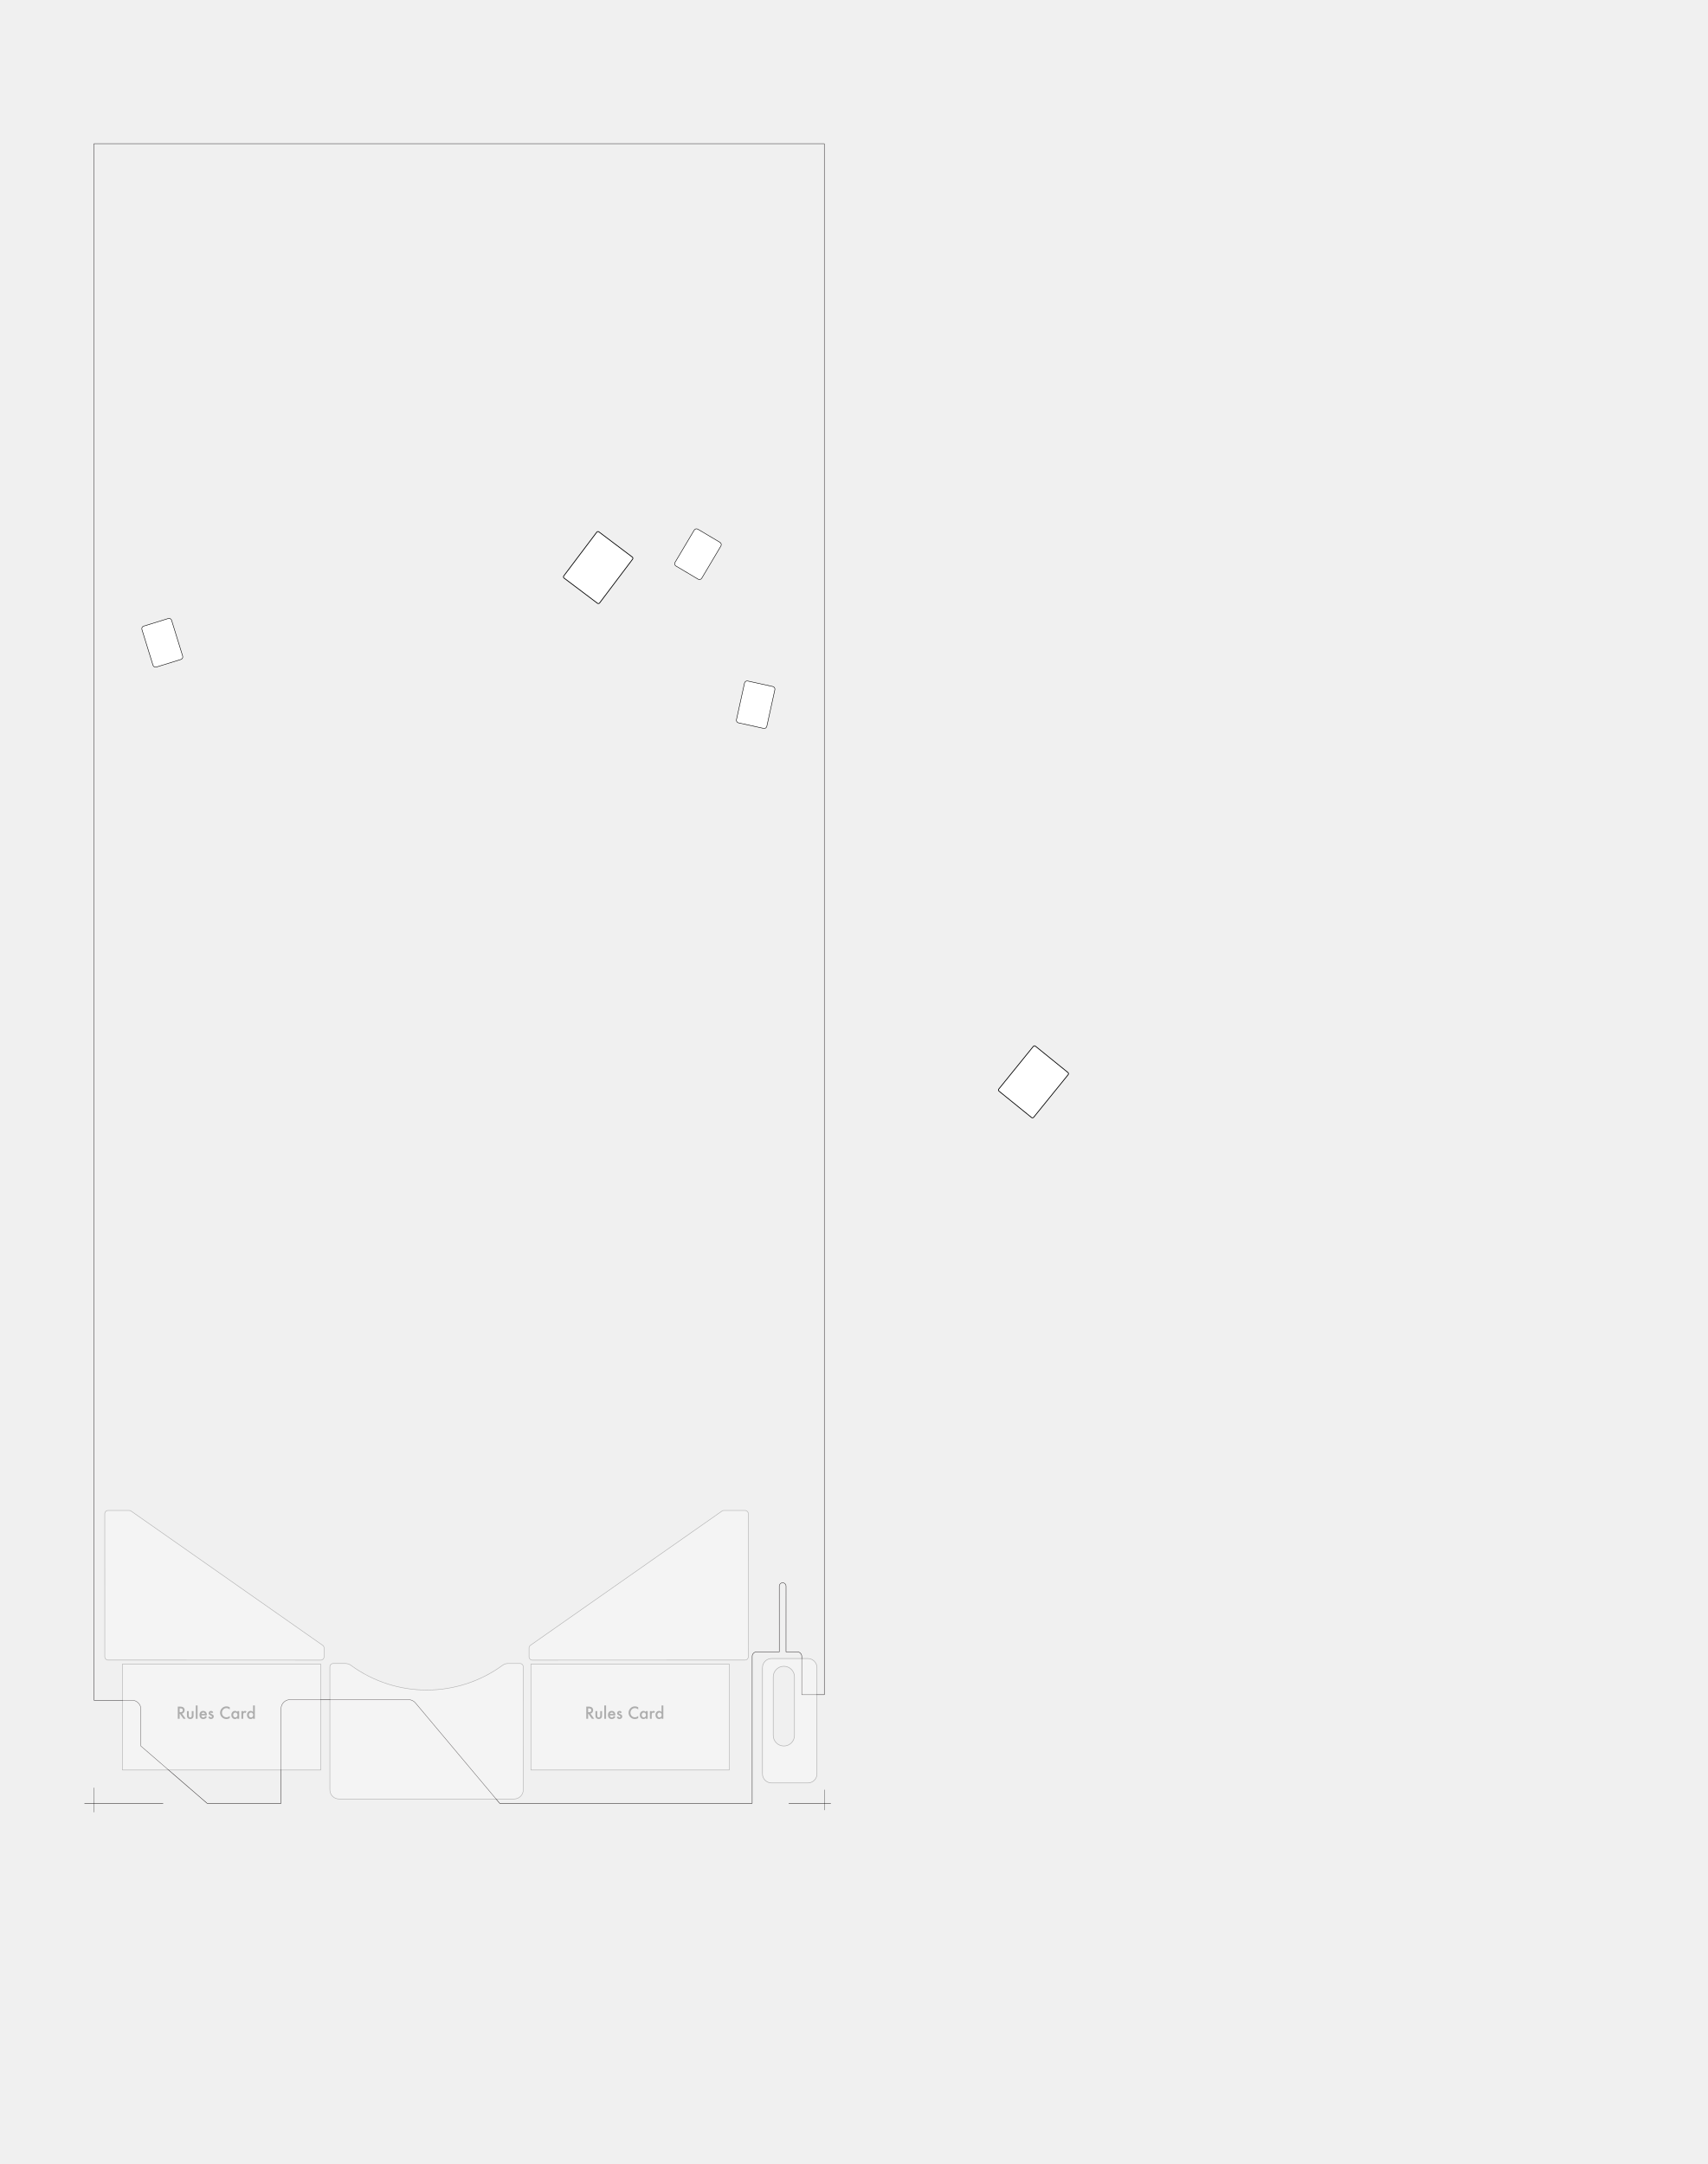
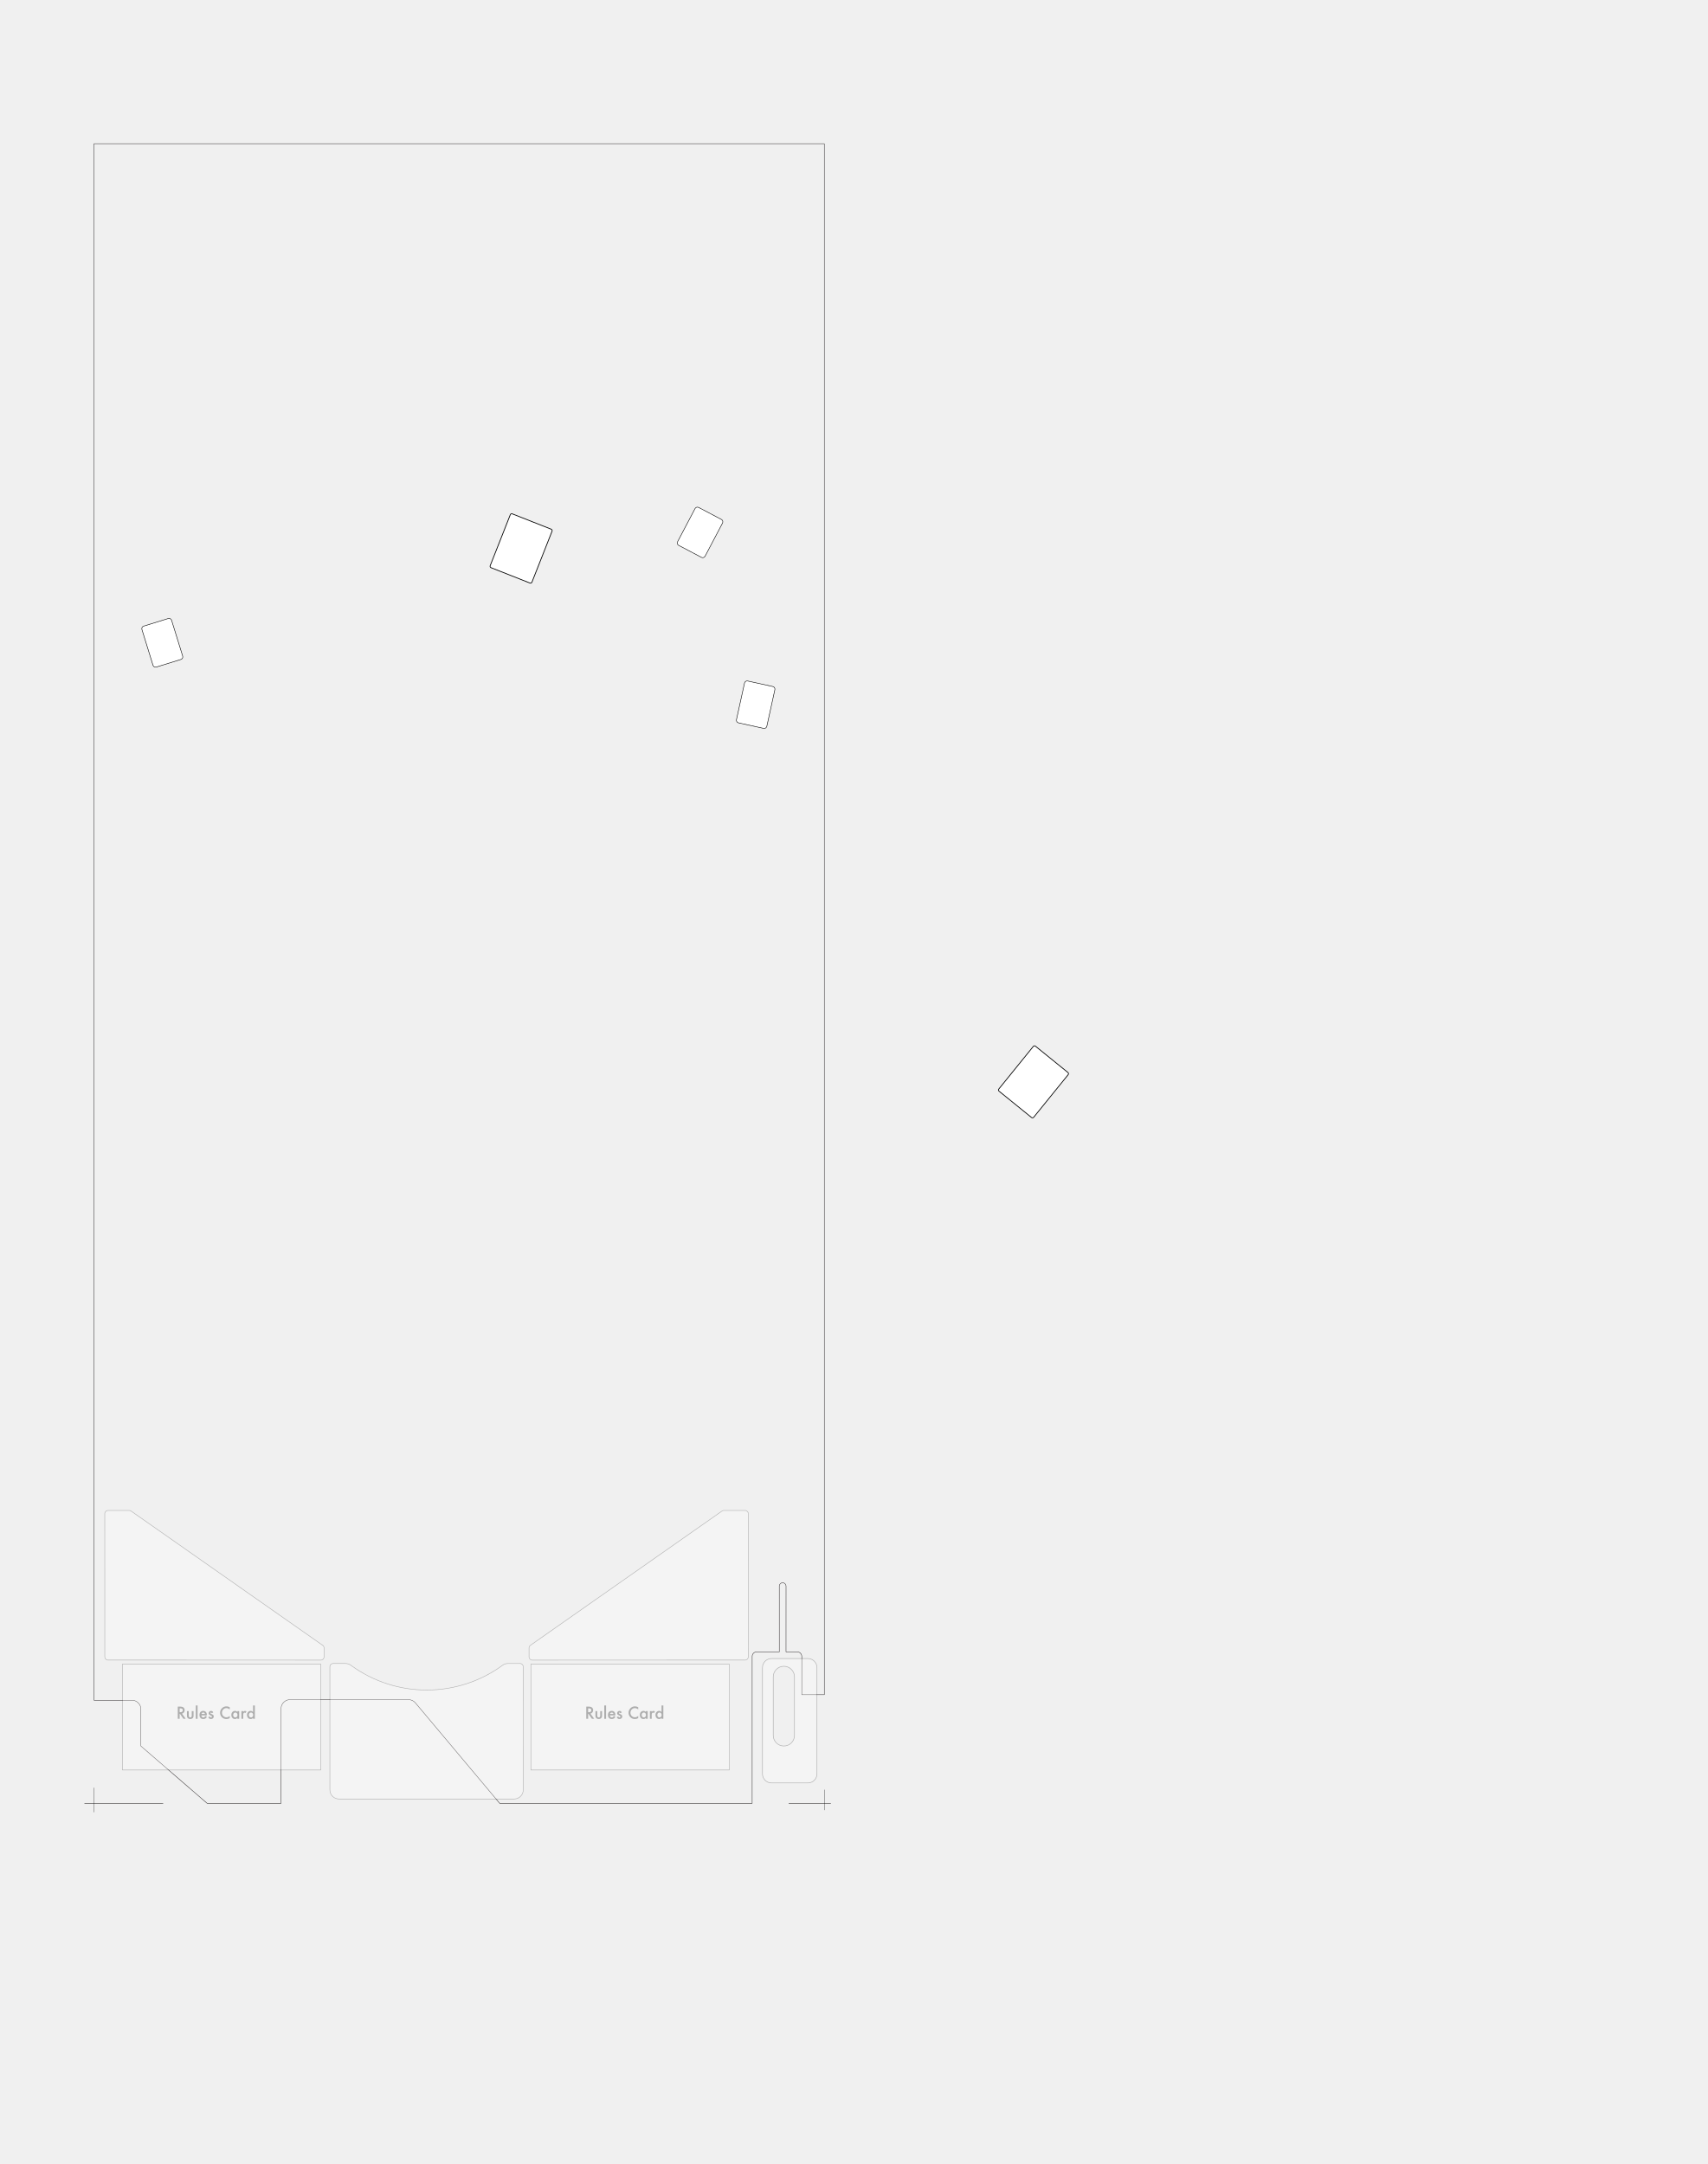
- <svg xmlns="http://www.w3.org/2000/svg" width="4544px" height="5760px" version="1.1" xml:space="preserve" style="fill-rule:evenodd;clip-rule:evenodd;stroke-miterlimit:2.613;">
-   <g clip-path="url(#_clip2)">
+ <svg xmlns="http://www.w3.org/2000/svg" width="4544px" height="5760px" version="1.1" xml:space="preserve" style="fill-rule:evenodd;clip-rule:evenodd;stroke-linejoin:round;stroke-miterlimit:1.414;">
+   <g clip-path="url(#_clip1)">
    <g id="Playfield-Outline-.--Top-Bottom-Sticker-Drill-Rout-Plastic-Bevel-Art-Assembly-Rubber-Todo">
-       <path d="M250.028,382.57L2193.89,382.57L2193.89,4510.83L2133.9,4510.83L2133.9,4408.84L2133.89,4408.84C2133.89,4402.23 2128.51,4396.84 2121.89,4396.84L2091.95,4396.84L2092.01,4221.88L2092,4221.87C2092,4216.92 2087.96,4212.88 2083.01,4212.88C2078.05,4212.88 2074.01,4216.92 2074.01,4221.87L2074.01,4221.88L2074.06,4396.84L2013.9,4396.84C2007.29,4396.84 2001.91,4402.23 2001.91,4408.84L2001.91,4799.99L1329.95,4799.99L1105.57,4532.58L1105.56,4532.54C1101.06,4527.19 1094.21,4524.01 1087.18,4524.01L771.991,4524.01C758.778,4524.01 747.992,4534.79 747.992,4548L747.992,4799.99L551.237,4799.99L375.011,4647.61L375.011,4549.55C375.011,4536.34 364.232,4525.56 351.012,4525.56L250.028,4525.56L250.028,382.57Z" style="fill:none;stroke:rgb(35,31,32);stroke-width:1.11px;stroke-linecap:round;stroke-linejoin:round;" />
+       <path d="M250.028,382.57L2193.89,382.57L2193.89,4510.83L2133.9,4510.83L2133.9,4408.84L2133.89,4408.84C2133.89,4402.23 2128.51,4396.84 2121.89,4396.84L2091.95,4396.84L2092.01,4221.88L2092,4221.87C2092,4216.92 2087.96,4212.88 2083.01,4212.88C2078.05,4212.88 2074.01,4216.92 2074.01,4221.87L2074.01,4221.88L2074.06,4396.84L2013.9,4396.84C2007.29,4396.84 2001.91,4402.23 2001.91,4408.84L2001.91,4799.99L1329.95,4799.99L1105.57,4532.58L1105.56,4532.54C1101.06,4527.19 1094.21,4524.01 1087.18,4524.01L771.991,4524.01C758.778,4524.01 747.992,4534.79 747.992,4548L747.992,4799.99L551.237,4799.99L375.011,4647.61L375.011,4549.55C375.011,4536.34 364.232,4525.56 351.012,4525.56L250.028,4525.56L250.028,382.57Z" style="fill:none;stroke:rgb(35,31,32);stroke-width:1.11px;stroke-linecap:round;stroke-miterlimit:2.613;" />
    </g>
    <g id="Playfield-Guides-.--Top-Bottom-Sticker-Drill-Rout-Plastic-Bevel-Art-Assembly-Rubber-Todo">
-       <path d="M433.899,4799.99L225.12,4799.99" style="fill:none;stroke:rgb(35,31,32);stroke-width:1.11px;stroke-linecap:round;stroke-linejoin:round;" />
-       <path d="M2210.9,4799.99L2099.49,4799.99" style="fill:none;stroke:rgb(35,31,32);stroke-width:1.11px;stroke-linecap:round;stroke-linejoin:round;" />
-       <path d="M2194.03,4817.86L2194.03,4763.96" style="fill:none;stroke:black;stroke-width:0.74px;stroke-linecap:round;stroke-linejoin:round;stroke-miterlimit:10;" />
-       <path d="M250.14,4823.45L250.14,4758.68" style="fill:none;stroke:black;stroke-width:0.74px;stroke-linecap:round;stroke-linejoin:round;stroke-miterlimit:10;" />
+       <path d="M433.899,4799.99L225.12,4799.99" style="fill:none;stroke:rgb(35,31,32);stroke-width:1.11px;stroke-linecap:round;stroke-miterlimit:2.613;" />
+       <path d="M2210.9,4799.99L2099.49,4799.99" style="fill:none;stroke:rgb(35,31,32);stroke-width:1.11px;stroke-linecap:round;stroke-miterlimit:2.613;" />
+       <path d="M2194.03,4817.86L2194.03,4763.96" style="fill:none;stroke:black;stroke-width:0.74px;stroke-linecap:round;stroke-miterlimit:10;" />
+       <path d="M250.14,4823.45L250.14,4758.68" style="fill:none;stroke:black;stroke-width:0.74px;stroke-linecap:round;stroke-miterlimit:10;" />
    </g>
    <g id="Scoop">
      <g id="Assembly-Top">
        <g id="Sticker">
-           <path d="M2842.92,2860.49C2844.34,2858.74 2844.07,2856.17 2842.32,2854.76L2755.82,2784.71C2754.07,2783.29 2751.5,2783.56 2750.09,2785.31L2658.28,2898.68C2656.87,2900.43 2657.14,2902.99 2658.88,2904.41L2745.39,2974.46C2747.13,2975.87 2749.7,2975.61 2751.11,2973.86L2842.92,2860.49Z" style="fill:white;stroke:black;stroke-width:2px;stroke-linecap:round;stroke-linejoin:round;" />
+           <path d="M2842.92,2860.49C2844.34,2858.74 2844.07,2856.17 2842.32,2854.76L2755.82,2784.71C2754.07,2783.29 2751.5,2783.56 2750.09,2785.31L2658.28,2898.68C2656.87,2900.43 2657.14,2902.99 2658.88,2904.41L2745.39,2974.46C2747.13,2975.87 2749.7,2975.61 2751.11,2973.86L2842.92,2860.49Z" style="fill:white;stroke:black;stroke-width:2px;stroke-linecap:round;stroke-miterlimit:2.613;" />
        </g>
      </g>
    </g>
    <g id="Scoop1">
      <g id="Assembly-Top1">
        <g id="Sticker1">
-           <path d="M1683.63,1488.43C1684.98,1486.64 1684.62,1484.08 1682.83,1482.73L1593.95,1415.72C1592.15,1414.37 1589.6,1414.73 1588.24,1416.52L1500.42,1533.01C1499.07,1534.8 1499.43,1537.36 1501.22,1538.71L1590.1,1605.72C1591.9,1607.08 1594.45,1606.72 1595.81,1604.92L1683.63,1488.43Z" style="fill:white;stroke:black;stroke-width:2px;stroke-linecap:round;stroke-linejoin:round;" />
+           <path d="M1469.26,1413.89C1470.09,1411.8 1469.06,1409.43 1466.97,1408.6L1363.42,1367.76C1361.33,1366.93 1358.97,1367.96 1358.14,1370.05L1304.61,1505.76C1303.78,1507.85 1304.81,1510.21 1306.9,1511.04L1410.44,1551.89C1412.54,1552.71 1414.9,1551.68 1415.73,1549.59L1469.26,1413.89Z" style="fill:white;stroke:black;stroke-width:2px;stroke-linecap:round;stroke-miterlimit:2.613;" />
        </g>
-       </g>
-     </g>
-     <g id="Spinner">
-       <g id="Assembly-Top26">
-         <path id="Sticker2" d="M2062.28,1835.83C2063.12,1832.01 2060.69,1828.22 2056.87,1827.38L1989.98,1812.67C1986.16,1811.83 1982.37,1814.25 1981.53,1818.08L1960.09,1915.59C1959.25,1919.41 1961.67,1923.2 1965.5,1924.04L2032.38,1938.74C2036.21,1939.58 2040,1937.16 2040.84,1933.34L2062.28,1835.83Z" style="fill:white;stroke:black;stroke-width:1.33px;stroke-linecap:round;stroke-linejoin:round;" />
-       </g>
-     </g>
-     <g id="Spinner1">
-       <g id="Assembly-Top27">
-         <path id="Sticker3" d="M1918.68,1453.3C1920.68,1449.93 1919.57,1445.58 1916.21,1443.58L1857.33,1408.59C1853.97,1406.59 1849.61,1407.7 1847.61,1411.07L1796.61,1496.9C1794.61,1500.26 1795.72,1504.62 1799.08,1506.62L1857.96,1541.6C1861.33,1543.6 1865.68,1542.49 1867.68,1539.13L1918.68,1453.3Z" style="fill:white;stroke:black;stroke-width:1.33px;stroke-linecap:round;stroke-linejoin:round;" />
-       </g>
-     </g>
-     <g id="Spinner2">
-       <g id="Assembly-Top28">
-         <path id="Sticker4" d="M407.223,1770.83C408.38,1774.57 412.356,1776.67 416.096,1775.51L481.519,1755.26C485.258,1754.1 487.355,1750.12 486.197,1746.38L456.674,1651.01C455.517,1647.27 451.541,1645.18 447.801,1646.33L382.378,1666.59C378.639,1667.74 376.542,1671.72 377.7,1675.46L407.223,1770.83Z" style="fill:white;stroke:black;stroke-width:1.33px;stroke-linecap:round;stroke-linejoin:round;" />
      </g>
    </g>
    <g id="Apron">
      <g opacity="0.792">
-         <g id="Sticker5">
+         <g id="Sticker2">
          <g opacity="0.348">
-             <path d="M2029.28,4438.82L2029.28,4721.56C2029.28,4734.91 2040.11,4745.73 2053.45,4745.73L2150.16,4745.73C2163.51,4745.73 2174.33,4734.91 2174.33,4721.56L2174.33,4438.82C2174.33,4425.47 2163.51,4414.65 2150.16,4414.65L2053.45,4414.65C2040.11,4414.65 2029.28,4425.47 2029.28,4438.82ZM2114.52,4463.44C2114.52,4447.83 2101.86,4435.17 2086.24,4435.17C2070.62,4435.18 2057.97,4447.83 2057.97,4463.44L2057.97,4619.15C2057.97,4634.77 2070.63,4647.43 2086.24,4647.43C2101.86,4647.43 2114.52,4634.77 2114.52,4619.15L2114.52,4463.44Z" style="fill:white;stroke:black;stroke-width:1.48px;stroke-linecap:round;stroke-linejoin:round;stroke-miterlimit:10;" />
-             <path d="M1411.68,4379.38C1409.38,4380.99 1408.02,4383.62 1408.02,4386.42L1408.02,4410.19C1408.02,4414.94 1411.87,4418.8 1416.62,4418.8L1982.93,4418.7C1987.68,4418.7 1991.53,4414.85 1991.53,4410.1L1991.61,4029.1C1991.61,4024.35 1987.75,4020.5 1983,4020.5L1926.45,4020.5C1924.69,4020.5 1922.96,4021.05 1921.52,4022.06L1411.68,4379.38Z" style="fill:white;stroke:black;stroke-width:1.33px;stroke-linecap:round;stroke-linejoin:round;stroke-miterlimit:10;" />
-             <path d="M858.758,4379.38C861.06,4380.99 862.426,4383.62 862.426,4386.42L862.427,4410.19C862.427,4414.94 858.573,4418.8 853.821,4418.8L287.516,4418.7C282.764,4418.7 278.91,4414.85 278.91,4410.1L278.838,4029.1C278.838,4024.35 282.691,4020.5 287.443,4020.5L343.989,4020.5C345.757,4020.5 347.479,4021.05 348.927,4022.06L858.758,4379.38Z" style="fill:white;stroke:black;stroke-width:1.33px;stroke-linecap:round;stroke-linejoin:round;stroke-miterlimit:10;" />
-             <rect x="325.762" y="4429.33" width="528" height="282" style="fill:white;stroke:black;stroke-width:1.33px;stroke-linecap:round;stroke-linejoin:round;" />
+             <path d="M2029.28,4438.82L2029.28,4721.56C2029.28,4734.91 2040.11,4745.73 2053.45,4745.73L2150.16,4745.73C2163.51,4745.73 2174.33,4734.91 2174.33,4721.56L2174.33,4438.82C2174.33,4425.47 2163.51,4414.65 2150.16,4414.65L2053.45,4414.65C2040.11,4414.65 2029.28,4425.47 2029.28,4438.82ZM2114.52,4463.44C2114.52,4447.83 2101.86,4435.17 2086.24,4435.17C2070.62,4435.18 2057.97,4447.83 2057.97,4463.44L2057.97,4619.15C2057.97,4634.77 2070.63,4647.43 2086.24,4647.43C2101.86,4647.43 2114.52,4634.77 2114.52,4619.15L2114.52,4463.44Z" style="fill:white;stroke:black;stroke-width:1.48px;stroke-linecap:round;stroke-miterlimit:10;" />
+             <path d="M1411.68,4379.38C1409.38,4380.99 1408.02,4383.62 1408.02,4386.42L1408.02,4410.19C1408.02,4414.94 1411.87,4418.8 1416.62,4418.8L1982.93,4418.7C1987.68,4418.7 1991.53,4414.85 1991.53,4410.1L1991.61,4029.1C1991.61,4024.35 1987.75,4020.5 1983,4020.5L1926.45,4020.5C1924.69,4020.5 1922.96,4021.05 1921.52,4022.06L1411.68,4379.38Z" style="fill:white;stroke:black;stroke-width:1.33px;stroke-linecap:round;stroke-miterlimit:10;" />
+             <path d="M858.758,4379.38C861.06,4380.99 862.426,4383.62 862.426,4386.42L862.427,4410.19C862.427,4414.94 858.573,4418.8 853.821,4418.8L287.516,4418.7C282.764,4418.7 278.91,4414.85 278.91,4410.1L278.838,4029.1C278.838,4024.35 282.691,4020.5 287.443,4020.5L343.989,4020.5C345.757,4020.5 347.479,4021.05 348.927,4022.06L858.758,4379.38Z" style="fill:white;stroke:black;stroke-width:1.33px;stroke-linecap:round;stroke-miterlimit:10;" />
+             <rect x="325.762" y="4429.33" width="528" height="282" style="fill:white;stroke:black;stroke-width:1.33px;stroke-linecap:round;stroke-miterlimit:2.613;" />
            <path d="M484.212,4561.2L494.276,4575.05L488.276,4575.05L478.991,4561.74L478.107,4561.74L478.107,4575.05L473.201,4575.05L473.201,4542.54L478.949,4542.54C483.244,4542.54 486.346,4543.35 488.255,4544.97C490.36,4546.76 491.413,4549.13 491.413,4552.08C491.413,4554.38 490.753,4556.36 489.434,4558.02C488.114,4559.67 486.374,4560.73 484.212,4561.2ZM478.107,4557.47L479.665,4557.47C484.311,4557.47 486.634,4555.69 486.634,4552.14C486.634,4548.82 484.374,4547.15 479.854,4547.15L478.107,4547.15L478.107,4557.47Z" style="fill-rule:nonzero;" />
            <path d="M502.34,4554.54L502.34,4566.31C502.34,4569.71 503.68,4571.41 506.361,4571.41C509.042,4571.41 510.382,4569.71 510.382,4566.31L510.382,4554.54L515.119,4554.54L515.119,4566.42C515.119,4568.06 514.916,4569.48 514.509,4570.67C514.116,4571.74 513.435,4572.7 512.466,4573.56C510.866,4574.94 508.831,4575.64 506.361,4575.64C503.905,4575.64 501.876,4574.94 500.276,4573.56C499.294,4572.7 498.599,4571.74 498.192,4570.67C497.799,4569.72 497.603,4568.3 497.603,4566.42L497.603,4554.54L502.34,4554.54Z" style="fill-rule:nonzero;" />
            <rect x="521.098" y="4539.49" width="4.737" height="35.56" style="fill-rule:nonzero;" />
            <path d="M550.51,4565.91L535.815,4565.91C535.941,4567.6 536.489,4568.94 537.457,4569.93C538.426,4570.92 539.668,4571.41 541.184,4571.41C542.363,4571.41 543.338,4571.13 544.11,4570.57C544.868,4570.01 545.731,4568.97 546.7,4567.45L550.7,4569.68C550.082,4570.73 549.43,4571.64 548.742,4572.39C548.054,4573.14 547.317,4573.76 546.531,4574.24C545.745,4574.72 544.896,4575.08 543.984,4575.3C543.071,4575.53 542.082,4575.64 541.015,4575.64C537.955,4575.64 535.499,4574.66 533.646,4572.69C531.794,4570.71 530.867,4568.09 530.867,4564.82C530.867,4561.58 531.766,4558.95 533.562,4556.94C535.373,4554.97 537.773,4553.98 540.763,4553.98C543.78,4553.98 546.166,4554.94 547.921,4556.86C549.661,4558.77 550.531,4561.41 550.531,4564.8L550.51,4565.91ZM545.647,4562.04C544.987,4559.51 543.394,4558.25 540.868,4558.25C540.292,4558.25 539.752,4558.34 539.247,4558.51C538.741,4558.69 538.282,4558.94 537.868,4559.27C537.454,4559.6 537.099,4560 536.804,4560.46C536.51,4560.92 536.285,4561.45 536.131,4562.04L545.647,4562.04Z" style="fill-rule:nonzero;" />
            <path d="M567.606,4558.04L563.69,4560.12C563.072,4558.86 562.307,4558.23 561.395,4558.23C560.96,4558.23 560.588,4558.37 560.279,4558.66C559.971,4558.95 559.816,4559.32 559.816,4559.77C559.816,4560.55 560.728,4561.33 562.553,4562.1C565.065,4563.18 566.757,4564.18 567.627,4565.09C568.497,4566 568.932,4567.23 568.932,4568.78C568.932,4570.76 568.202,4572.41 566.743,4573.74C565.325,4575.01 563.613,4575.64 561.606,4575.64C558.167,4575.64 555.732,4573.96 554.3,4570.61L558.342,4568.73C558.904,4569.72 559.332,4570.34 559.627,4570.61C560.202,4571.14 560.89,4571.41 561.69,4571.41C563.29,4571.41 564.09,4570.68 564.09,4569.22C564.09,4568.38 563.472,4567.59 562.237,4566.86C561.76,4566.62 561.283,4566.39 560.806,4566.17C560.328,4565.94 559.844,4565.71 559.353,4565.47C557.977,4564.8 557.009,4564.12 556.448,4563.45C555.732,4562.59 555.374,4561.49 555.374,4560.14C555.374,4558.36 555.984,4556.89 557.205,4555.72C558.455,4554.56 559.971,4553.98 561.753,4553.98C564.378,4553.98 566.329,4555.33 567.606,4558.04Z" style="fill-rule:nonzero;" />
            <path d="M611.419,4544.29L611.419,4550.1C608.583,4547.73 605.65,4546.54 602.618,4546.54C599.278,4546.54 596.463,4547.74 594.176,4550.14C591.874,4552.53 590.723,4555.45 590.723,4558.9C590.723,4562.31 591.874,4565.19 594.176,4567.53C596.478,4569.88 599.299,4571.05 602.639,4571.05C604.366,4571.05 605.832,4570.77 607.039,4570.21C607.713,4569.93 608.411,4569.55 609.134,4569.07C609.857,4568.59 610.619,4568.02 611.419,4567.35L611.419,4573.26C608.611,4574.85 605.664,4575.64 602.576,4575.64C597.93,4575.64 593.965,4574.02 590.681,4570.78C587.41,4567.51 585.775,4563.56 585.775,4558.94C585.775,4554.8 587.144,4551.11 589.881,4547.87C593.249,4543.9 597.607,4541.91 602.955,4541.91C605.874,4541.91 608.696,4542.7 611.419,4544.29Z" style="fill-rule:nonzero;" />
            <path d="M631.82,4554.54L636.578,4554.54L636.578,4575.05L631.82,4575.05L631.82,4572.9C629.869,4574.73 627.77,4575.64 625.525,4575.64C622.689,4575.64 620.345,4574.61 618.493,4572.57C616.654,4570.48 615.735,4567.86 615.735,4564.73C615.735,4561.66 616.654,4559.1 618.493,4557.05C620.331,4555 622.633,4553.98 625.398,4553.98C627.784,4553.98 629.925,4554.96 631.82,4556.92L631.82,4554.54ZM620.577,4564.73C620.577,4566.7 621.103,4568.3 622.156,4569.53C623.237,4570.78 624.598,4571.41 626.24,4571.41C627.995,4571.41 629.412,4570.81 630.493,4569.6C631.574,4568.35 632.114,4566.76 632.114,4564.84C632.114,4562.92 631.574,4561.33 630.493,4560.08C629.412,4558.86 628.009,4558.25 626.282,4558.25C624.654,4558.25 623.293,4558.87 622.198,4560.1C621.117,4561.35 620.577,4562.9 620.577,4564.73Z" style="fill-rule:nonzero;" />
            <path d="M642.557,4554.54L647.294,4554.54L647.294,4556.38C648.164,4555.46 648.936,4554.84 649.61,4554.5C650.298,4554.15 651.112,4553.98 652.052,4553.98C653.301,4553.98 654.607,4554.38 655.968,4555.2L653.8,4559.53C652.901,4558.89 652.024,4558.57 651.168,4558.57C648.585,4558.57 647.294,4560.52 647.294,4564.42L647.294,4575.05L642.557,4575.05L642.557,4554.54Z" style="fill-rule:nonzero;" />
            <path d="M673.506,4539.49L678.264,4539.49L678.264,4575.05L673.506,4575.05L673.506,4572.9C671.639,4574.73 669.527,4575.64 667.169,4575.64C664.361,4575.64 662.032,4574.61 660.179,4572.57C658.34,4570.48 657.421,4567.86 657.421,4564.73C657.421,4561.67 658.34,4559.12 660.179,4557.07C662.003,4555.01 664.298,4553.98 667.063,4553.98C669.463,4553.98 671.611,4554.96 673.506,4556.92L673.506,4539.49ZM662.263,4564.73C662.263,4566.7 662.789,4568.3 663.842,4569.53C664.923,4570.78 666.284,4571.41 667.927,4571.41C669.681,4571.41 671.099,4570.81 672.179,4569.6C673.26,4568.35 673.801,4566.76 673.801,4564.84C673.801,4562.92 673.26,4561.33 672.179,4560.08C671.099,4558.86 669.695,4558.25 667.969,4558.25C666.341,4558.25 664.979,4558.87 663.884,4560.1C662.804,4561.35 662.263,4562.9 662.263,4564.73Z" style="fill-rule:nonzero;" />
-             <rect x="1412.93" y="4429.33" width="528" height="282" style="fill:white;stroke:black;stroke-width:1.33px;stroke-linecap:round;stroke-linejoin:round;" />
+             <rect x="1412.93" y="4429.33" width="528" height="282" style="fill:white;stroke:black;stroke-width:1.33px;stroke-linecap:round;stroke-miterlimit:2.613;" />
            <path d="M1571.38,4561.2L1581.44,4575.05L1575.44,4575.05L1566.16,4561.74L1565.27,4561.74L1565.27,4575.05L1560.37,4575.05L1560.37,4542.54L1566.12,4542.54C1570.41,4542.54 1573.51,4543.35 1575.42,4544.97C1577.53,4546.76 1578.58,4549.13 1578.58,4552.08C1578.58,4554.38 1577.92,4556.36 1576.6,4558.02C1575.28,4559.67 1573.54,4560.73 1571.38,4561.2ZM1565.27,4557.47L1566.83,4557.47C1571.48,4557.47 1573.8,4555.69 1573.8,4552.14C1573.8,4548.82 1571.54,4547.15 1567.02,4547.15L1565.27,4547.15L1565.27,4557.47Z" style="fill-rule:nonzero;" />
            <path d="M1589.51,4554.54L1589.51,4566.31C1589.51,4569.71 1590.85,4571.41 1593.53,4571.41C1596.21,4571.41 1597.55,4569.71 1597.55,4566.31L1597.55,4554.54L1602.29,4554.54L1602.29,4566.42C1602.29,4568.06 1602.08,4569.48 1601.67,4570.67C1601.28,4571.74 1600.6,4572.7 1599.63,4573.56C1598.03,4574.94 1596,4575.64 1593.53,4575.64C1591.07,4575.64 1589.04,4574.94 1587.44,4573.56C1586.46,4572.7 1585.77,4571.74 1585.36,4570.67C1584.97,4569.72 1584.77,4568.3 1584.77,4566.42L1584.77,4554.54L1589.51,4554.54Z" style="fill-rule:nonzero;" />
            <rect x="1608.26" y="4539.49" width="4.737" height="35.56" style="fill-rule:nonzero;" />
            <path d="M1637.68,4565.91L1622.98,4565.91C1623.11,4567.6 1623.65,4568.94 1624.62,4569.93C1625.59,4570.92 1626.83,4571.41 1628.35,4571.41C1629.53,4571.41 1630.5,4571.13 1631.28,4570.57C1632.03,4570.01 1632.9,4568.97 1633.87,4567.45L1637.87,4569.68C1637.25,4570.73 1636.6,4571.64 1635.91,4572.39C1635.22,4573.14 1634.48,4573.76 1633.7,4574.24C1632.91,4574.72 1632.06,4575.08 1631.15,4575.3C1630.24,4575.53 1629.25,4575.64 1628.18,4575.64C1625.12,4575.64 1622.66,4574.66 1620.81,4572.69C1618.96,4570.71 1618.03,4568.09 1618.03,4564.82C1618.03,4561.58 1618.93,4558.95 1620.73,4556.94C1622.54,4554.97 1624.94,4553.98 1627.93,4553.98C1630.95,4553.98 1633.33,4554.94 1635.09,4556.86C1636.83,4558.77 1637.7,4561.41 1637.7,4564.8L1637.68,4565.91ZM1632.81,4562.04C1632.15,4559.51 1630.56,4558.25 1628.03,4558.25C1627.46,4558.25 1626.92,4558.34 1626.41,4558.51C1625.91,4558.69 1625.45,4558.94 1625.03,4559.27C1624.62,4559.6 1624.27,4560 1623.97,4560.46C1623.68,4560.92 1623.45,4561.45 1623.3,4562.04L1632.81,4562.04Z" style="fill-rule:nonzero;" />
            <path d="M1654.77,4558.04L1650.86,4560.12C1650.24,4558.86 1649.47,4558.23 1648.56,4558.23C1648.13,4558.23 1647.75,4558.37 1647.44,4558.66C1647.14,4558.95 1646.98,4559.32 1646.98,4559.77C1646.98,4560.55 1647.89,4561.33 1649.72,4562.1C1652.23,4563.18 1653.92,4564.18 1654.79,4565.09C1655.66,4566 1656.1,4567.23 1656.1,4568.78C1656.1,4570.76 1655.37,4572.41 1653.91,4573.74C1652.49,4575.01 1650.78,4575.64 1648.77,4575.64C1645.33,4575.64 1642.9,4573.96 1641.47,4570.61L1645.51,4568.73C1646.07,4569.72 1646.5,4570.34 1646.79,4570.61C1647.37,4571.14 1648.06,4571.41 1648.86,4571.41C1650.46,4571.41 1651.26,4570.68 1651.26,4569.22C1651.26,4568.38 1650.64,4567.59 1649.4,4566.86C1648.93,4566.62 1648.45,4566.39 1647.97,4566.17C1647.49,4565.94 1647.01,4565.71 1646.52,4565.47C1645.14,4564.8 1644.17,4564.12 1643.61,4563.45C1642.9,4562.59 1642.54,4561.49 1642.54,4560.14C1642.54,4558.36 1643.15,4556.89 1644.37,4555.72C1645.62,4554.56 1647.14,4553.98 1648.92,4553.98C1651.54,4553.98 1653.5,4555.33 1654.77,4558.04Z" style="fill-rule:nonzero;" />
            <path d="M1698.58,4544.29L1698.58,4550.1C1695.75,4547.73 1692.82,4546.54 1689.78,4546.54C1686.44,4546.54 1683.63,4547.74 1681.34,4550.14C1679.04,4552.53 1677.89,4555.45 1677.89,4558.9C1677.89,4562.31 1679.04,4565.19 1681.34,4567.53C1683.64,4569.88 1686.47,4571.05 1689.81,4571.05C1691.53,4571.05 1693,4570.77 1694.2,4570.21C1694.88,4569.93 1695.58,4569.55 1696.3,4569.07C1697.02,4568.59 1697.78,4568.02 1698.58,4567.35L1698.58,4573.26C1695.78,4574.85 1692.83,4575.64 1689.74,4575.64C1685.1,4575.64 1681.13,4574.02 1677.85,4570.78C1674.58,4567.51 1672.94,4563.56 1672.94,4558.94C1672.94,4554.8 1674.31,4551.11 1677.05,4547.87C1680.41,4543.9 1684.77,4541.91 1690.12,4541.91C1693.04,4541.91 1695.86,4542.7 1698.58,4544.29Z" style="fill-rule:nonzero;" />
            <path d="M1718.99,4554.54L1723.74,4554.54L1723.74,4575.05L1718.99,4575.05L1718.99,4572.9C1717.03,4574.73 1714.94,4575.64 1712.69,4575.64C1709.86,4575.64 1707.51,4574.61 1705.66,4572.57C1703.82,4570.48 1702.9,4567.86 1702.9,4564.73C1702.9,4561.66 1703.82,4559.1 1705.66,4557.05C1707.5,4555 1709.8,4553.98 1712.56,4553.98C1714.95,4553.98 1717.09,4554.96 1718.99,4556.92L1718.99,4554.54ZM1707.74,4564.73C1707.74,4566.7 1708.27,4568.3 1709.32,4569.53C1710.4,4570.78 1711.76,4571.41 1713.41,4571.41C1715.16,4571.41 1716.58,4570.81 1717.66,4569.6C1718.74,4568.35 1719.28,4566.76 1719.28,4564.84C1719.28,4562.92 1718.74,4561.33 1717.66,4560.08C1716.58,4558.86 1715.17,4558.25 1713.45,4558.25C1711.82,4558.25 1710.46,4558.87 1709.36,4560.1C1708.28,4561.35 1707.74,4562.9 1707.74,4564.73Z" style="fill-rule:nonzero;" />
            <path d="M1729.72,4554.54L1734.46,4554.54L1734.46,4556.38C1735.33,4555.46 1736.1,4554.84 1736.78,4554.5C1737.46,4554.15 1738.28,4553.98 1739.22,4553.98C1740.47,4553.98 1741.77,4554.38 1743.13,4555.2L1740.97,4559.53C1740.07,4558.89 1739.19,4558.57 1738.33,4558.57C1735.75,4558.57 1734.46,4560.52 1734.46,4564.42L1734.46,4575.05L1729.72,4575.05L1729.72,4554.54Z" style="fill-rule:nonzero;" />
            <path d="M1760.67,4539.49L1765.43,4539.49L1765.43,4575.05L1760.67,4575.05L1760.67,4572.9C1758.81,4574.73 1756.69,4575.64 1754.34,4575.64C1751.53,4575.64 1749.2,4574.61 1747.35,4572.57C1745.51,4570.48 1744.59,4567.86 1744.59,4564.73C1744.59,4561.67 1745.51,4559.12 1747.35,4557.07C1749.17,4555.01 1751.46,4553.98 1754.23,4553.98C1756.63,4553.98 1758.78,4554.96 1760.67,4556.92L1760.67,4539.49ZM1749.43,4564.73C1749.43,4566.7 1749.95,4568.3 1751.01,4569.53C1752.09,4570.78 1753.45,4571.41 1755.09,4571.41C1756.85,4571.41 1758.27,4570.81 1759.35,4569.6C1760.43,4568.35 1760.97,4566.76 1760.97,4564.84C1760.97,4562.92 1760.43,4561.33 1759.35,4560.08C1758.27,4558.86 1756.86,4558.25 1755.13,4558.25C1753.51,4558.25 1752.14,4558.87 1751.05,4560.1C1749.97,4561.35 1749.43,4562.9 1749.43,4564.73Z" style="fill-rule:nonzero;" />
-             <path d="M1392.64,4764.21L1392.54,4436.4C1392.54,4431.65 1388.69,4427.8 1383.94,4427.8L1351.98,4427.8C1346.85,4427.8 1341.85,4429.43 1337.7,4432.46C1217.42,4520.45 1053.99,4520.45 933.7,4432.46C929.565,4429.44 924.56,4427.79 919.43,4427.79L886.59,4427.8C881.839,4427.8 877.985,4431.65 877.985,4436.4L877.985,4764.2C877.985,4777.56 888.81,4788.38 902.16,4788.38L1368.46,4788.38C1381.81,4788.38 1392.64,4777.56 1392.64,4764.21Z" style="fill:white;stroke:black;stroke-width:1.33px;stroke-linecap:round;stroke-linejoin:round;stroke-miterlimit:10;" />
+             <path d="M1392.64,4764.21L1392.54,4436.4C1392.54,4431.65 1388.69,4427.8 1383.94,4427.8L1351.98,4427.8C1346.85,4427.8 1341.85,4429.43 1337.7,4432.46C1217.42,4520.45 1053.99,4520.45 933.7,4432.46C929.565,4429.44 924.56,4427.79 919.43,4427.79L886.59,4427.8C881.839,4427.8 877.985,4431.65 877.985,4436.4L877.985,4764.2C877.985,4777.56 888.81,4788.38 902.16,4788.38L1368.46,4788.38C1381.81,4788.38 1392.64,4777.56 1392.64,4764.21Z" style="fill:white;stroke:black;stroke-width:1.33px;stroke-linecap:round;stroke-miterlimit:10;" />
          </g>
        </g>
      </g>
    </g>
+     <g id="Spinner">
+       <g id="Assembly-Top69">
+         <path id="Sticker3" d="M2062.28,1835.83C2063.12,1832.01 2060.69,1828.22 2056.87,1827.38L1989.98,1812.67C1986.16,1811.83 1982.37,1814.25 1981.53,1818.08L1960.09,1915.59C1959.25,1919.41 1961.67,1923.2 1965.5,1924.04L2032.38,1938.74C2036.21,1939.58 2040,1937.16 2040.84,1933.34L2062.28,1835.83Z" style="fill:white;stroke:black;stroke-width:1.33px;stroke-linecap:round;stroke-miterlimit:2.613;" />
+       </g>
+     </g>
+     <g id="Spinner1">
+       <g id="Assembly-Top70">
+         <path id="Sticker4" d="M1923.01,1392.21C1924.84,1388.75 1923.51,1384.45 1920.04,1382.63L1859.44,1350.72C1855.98,1348.9 1851.69,1350.23 1849.86,1353.69L1803.35,1442.03C1801.53,1445.5 1802.86,1449.79 1806.32,1451.61L1866.92,1483.52C1870.38,1485.35 1874.67,1484.01 1876.5,1480.55L1923.01,1392.21Z" style="fill:white;stroke:black;stroke-width:1.33px;stroke-linecap:round;stroke-miterlimit:2.613;" />
+       </g>
+     </g>
+     <g id="Spinner2">
+       <g id="Assembly-Top75">
+         <path id="Sticker5" d="M407.223,1770.83C408.38,1774.57 412.356,1776.67 416.096,1775.51L481.519,1755.26C485.258,1754.1 487.355,1750.12 486.197,1746.38L456.674,1651.01C455.517,1647.27 451.541,1645.18 447.801,1646.33L382.378,1666.59C378.639,1667.74 376.542,1671.72 377.7,1675.46L407.223,1770.83Z" style="fill:white;stroke:black;stroke-width:1.33px;stroke-linecap:round;stroke-miterlimit:2.613;" />
+       </g>
+     </g>
  </g>
</svg>
